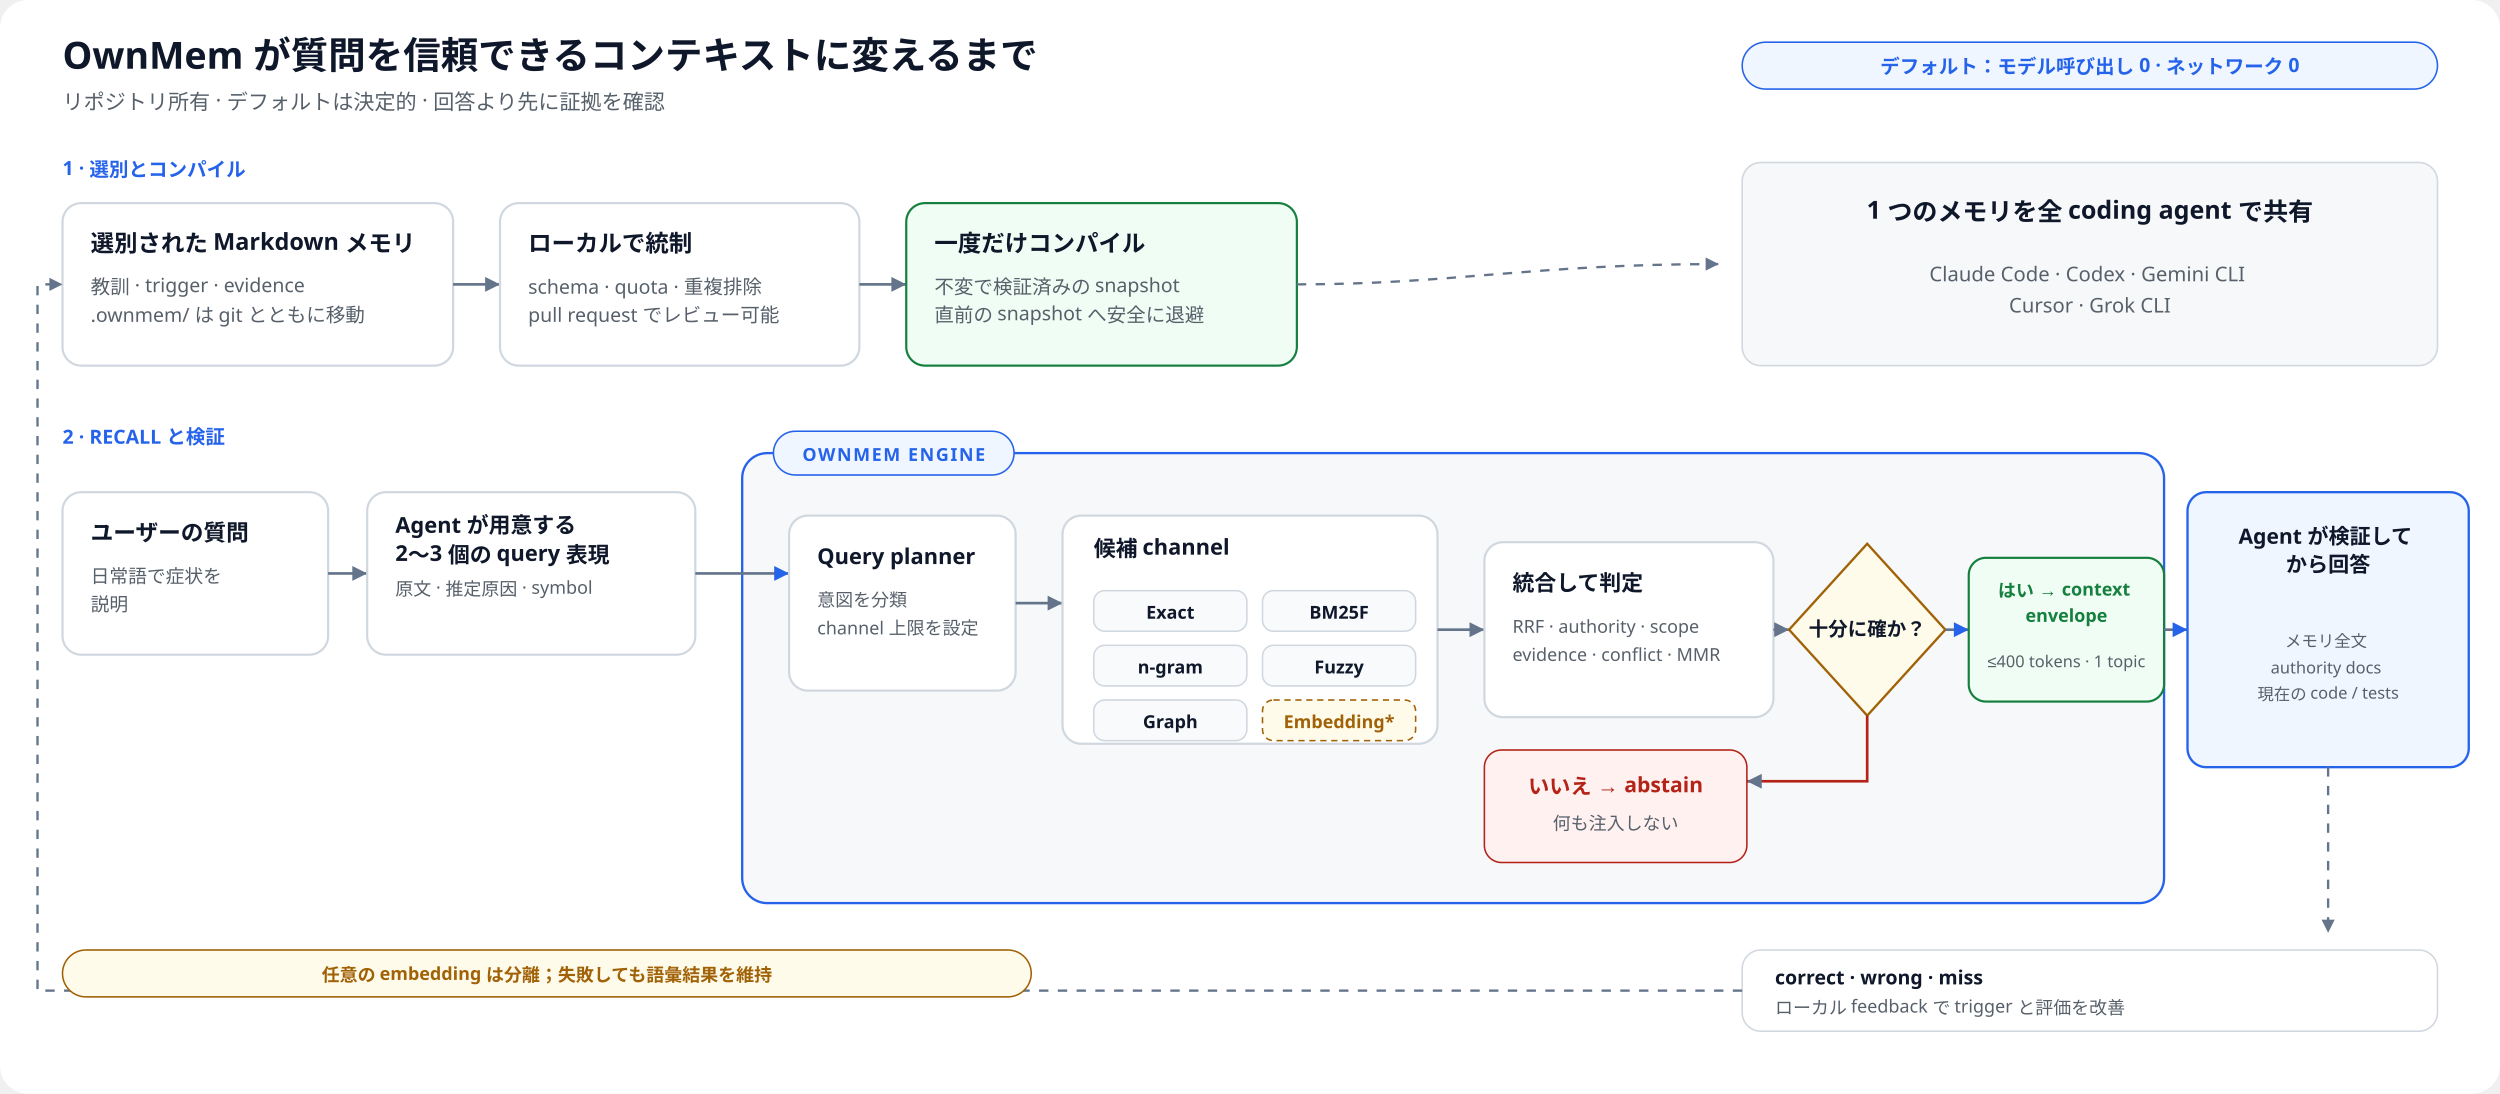
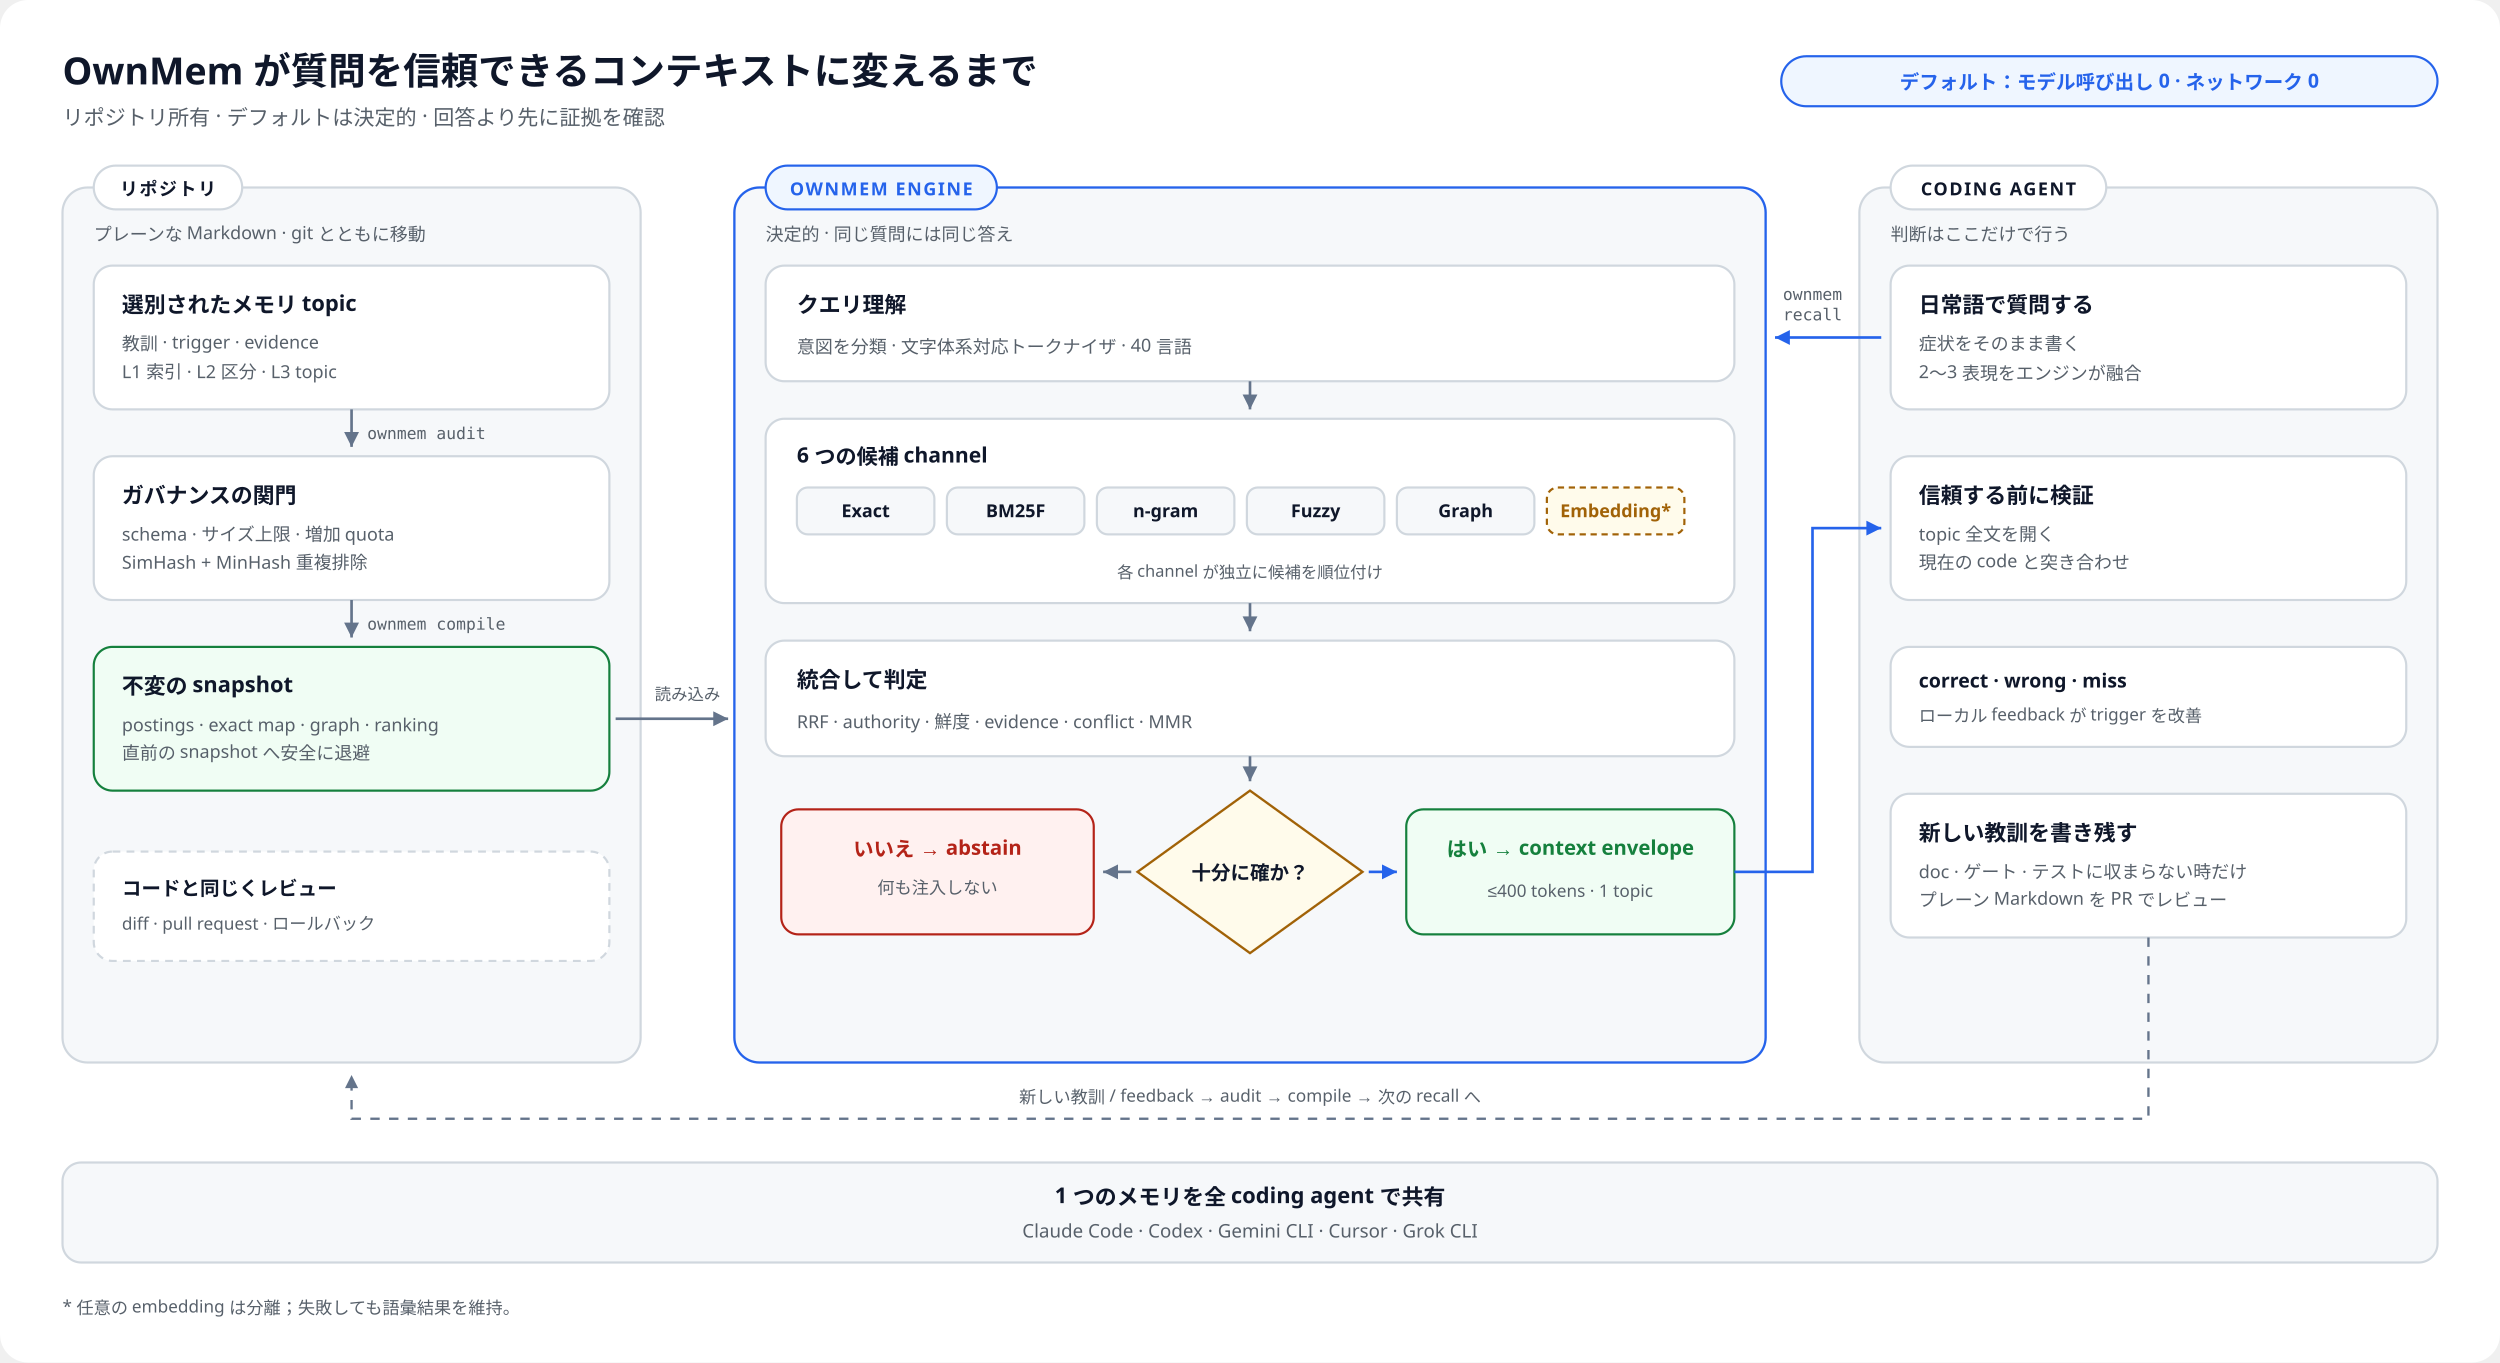
- <svg xmlns="http://www.w3.org/2000/svg" viewBox="0 0 1600 700" role="img" aria-labelledby="title description" font-family="-apple-system, BlinkMacSystemFont, 'Segoe UI', 'Noto Sans', 'Helvetica Neue', Arial, sans-serif">
+ <svg xmlns="http://www.w3.org/2000/svg" viewBox="0 0 1600 872" role="img" aria-labelledby="title description" font-family="-apple-system, BlinkMacSystemFont, 'Segoe UI', 'Noto Sans', 'Helvetica Neue', Arial, sans-serif">
  <defs>
    <marker id="arrow" viewBox="0 0 10 10" refX="8" refY="5" markerWidth="7" markerHeight="7" orient="auto-start-reverse">
      <path d="M 0 1 L 8 5 L 0 9 z" fill="#64748b" />
    </marker>
-     <marker id="accent-arrow" viewBox="0 0 10 10" refX="8" refY="5" markerWidth="7" markerHeight="7" orient="auto-start-reverse">
+     <marker id="accent" viewBox="0 0 10 10" refX="8" refY="5" markerWidth="7" markerHeight="7" orient="auto-start-reverse">
      <path d="M 0 1 L 8 5 L 0 9 z" fill="#2563eb" />
    </marker>
  </defs>
-   <rect width="1600" height="700" rx="18" fill="#ffffff" />
-   <text x="40" y="44" text-anchor="start" font-size="24" font-weight="700" fill="#0f172a">
-     <tspan x="40" dy="0">OwnMem が質問を信頼できるコンテキストに変えるまで</tspan>
-   </text>
-   <text x="40" y="70" text-anchor="start" font-size="13.5" font-weight="400" fill="#57606a">
-     <tspan x="40" dy="0">リポジトリ所有 · デフォルトは決定的 · 回答より先に証拠を確認</tspan>
-   </text>
-   <rect x="1115" y="27" width="445" height="30" rx="15" fill="#eff6ff" stroke="#2563eb" />
-   <text x="1337.5" y="47" text-anchor="middle" font-size="12.5" font-weight="600" fill="#2563eb">デフォルト：モデル呼び出し 0 · ネットワーク 0</text>
-   <text x="40" y="112" text-anchor="start" font-size="12.5" font-weight="700" fill="#2563eb">
-     <tspan x="40" dy="0">1 · 選別とコンパイル</tspan>
-   </text>
-   <g>
-     <rect x="40" y="130" width="250" height="104" rx="12" fill="#ffffff" stroke="#d0d7de" stroke-width="1.4" />
-     <text x="58" y="161" text-anchor="start" font-size="15" font-weight="650" fill="#0f172a">
-       <tspan x="58" dy="0">選別された Markdown メモリ</tspan>
-     </text>
-     <text x="58" y="188" text-anchor="start" font-size="12.5" font-weight="400" fill="#57606a">
-       <tspan x="58" dy="0">教訓 · trigger · evidence</tspan>
-       <tspan x="58" dy="18">.ownmem/ は git とともに移動</tspan>
-     </text>
-   </g>
-   <path d="M 290 182 L 320 182" fill="none" stroke="#64748b" stroke-width="1.7" marker-end="url(#arrow)" />
-   <g>
-     <rect x="320" y="130" width="230" height="104" rx="12" fill="#ffffff" stroke="#d0d7de" stroke-width="1.4" />
-     <text x="338" y="161" text-anchor="start" font-size="15" font-weight="650" fill="#0f172a">
-       <tspan x="338" dy="0">ローカルで統制</tspan>
-     </text>
-     <text x="338" y="188" text-anchor="start" font-size="12.5" font-weight="400" fill="#57606a">
-       <tspan x="338" dy="0">schema · quota · 重複排除</tspan>
-       <tspan x="338" dy="18">pull request でレビュー可能</tspan>
-     </text>
-   </g>
-   <path d="M 550 182 L 580 182" fill="none" stroke="#64748b" stroke-width="1.7" marker-end="url(#arrow)" />
-   <g>
-     <rect x="580" y="130" width="250" height="104" rx="12" fill="#f0fdf4" stroke="#15803d" stroke-width="1.4" />
-     <text x="598" y="161" text-anchor="start" font-size="15" font-weight="650" fill="#0f172a">
-       <tspan x="598" dy="0">一度だけコンパイル</tspan>
-     </text>
-     <text x="598" y="188" text-anchor="start" font-size="12.5" font-weight="400" fill="#57606a">
-       <tspan x="598" dy="0">不変で検証済みの snapshot</tspan>
-       <tspan x="598" dy="18">直前の snapshot へ安全に退避</tspan>
-     </text>
-   </g>
-   <rect x="1115" y="104" width="445" height="130" rx="12" fill="#f6f8fa" stroke="#d0d7de" />
-   <text x="1337.5" y="140" text-anchor="middle" font-size="16" font-weight="650" fill="#0f172a">
-     <tspan x="1337.5" dy="0">1 つのメモリを全 coding agent で共有</tspan>
-   </text>
-   <text x="1337.5" y="180" text-anchor="middle" font-size="13" font-weight="400" fill="#57606a">
-     <tspan x="1337.5" dy="0">Claude Code · Codex · Gemini CLI</tspan>
-     <tspan x="1337.5" dy="20">Cursor · Grok CLI</tspan>
-   </text>
-   <path d="M 830 182 C 930 182 980 169 1100 169" fill="none" stroke="#64748b" stroke-width="1.5" stroke-dasharray="6 6" marker-end="url(#arrow)" />
-   <text x="40" y="284" text-anchor="start" font-size="12.5" font-weight="700" fill="#2563eb">
-     <tspan x="40" dy="0">2 · RECALL と検証</tspan>
-   </text>
-   <g>
-     <rect x="40" y="315" width="170" height="104" rx="12" fill="#ffffff" stroke="#d0d7de" stroke-width="1.4" />
-     <text x="58" y="346" text-anchor="start" font-size="14.5" font-weight="650" fill="#0f172a">
-       <tspan x="58" dy="0">ユーザーの質問</tspan>
-     </text>
-     <text x="58" y="373" text-anchor="start" font-size="12" font-weight="400" fill="#57606a">
-       <tspan x="58" dy="0">日常語で症状を</tspan>
-       <tspan x="58" dy="18">説明</tspan>
-     </text>
-   </g>
-   <path d="M 210 367 L 235 367" fill="none" stroke="#64748b" stroke-width="1.7" marker-end="url(#arrow)" />
-   <g>
-     <rect x="235" y="315" width="210" height="104" rx="12" fill="#ffffff" stroke="#d0d7de" stroke-width="1.4" />
-     <text x="253" y="341" text-anchor="start" font-size="14" font-weight="650" fill="#0f172a">
-       <tspan x="253" dy="0">Agent が用意する</tspan>
-       <tspan x="253" dy="18">2〜3 個の query 表現</tspan>
-     </text>
-     <text x="253" y="381" text-anchor="start" font-size="11.5" font-weight="400" fill="#57606a">
-       <tspan x="253" dy="0">原文 · 推定原因 · symbol</tspan>
-     </text>
-   </g>
-   <rect x="475" y="290" width="910" height="288" rx="16" fill="#f6f8fa" stroke="#2563eb" stroke-width="1.5" />
-   <rect x="495" y="276" width="154" height="28" rx="14" fill="#eff6ff" stroke="#2563eb" />
-   <text x="572" y="295" text-anchor="middle" font-size="11.5" font-weight="700" letter-spacing="1" fill="#2563eb">OWNMEM ENGINE</text>
-   <path d="M 445 367 L 505 367" fill="none" stroke="#64748b" stroke-width="1.7" marker-end="url(#accent-arrow)" />
-   <g>
-     <rect x="505" y="330" width="145" height="112" rx="12" fill="#ffffff" stroke="#d0d7de" stroke-width="1.4" />
-     <text x="523" y="361" text-anchor="start" font-size="14" font-weight="650" fill="#0f172a">
-       <tspan x="523" dy="0">Query planner</tspan>
-     </text>
-     <text x="523" y="388" text-anchor="start" font-size="11.5" font-weight="400" fill="#57606a">
-       <tspan x="523" dy="0">意図を分類</tspan>
-       <tspan x="523" dy="18">channel 上限を設定</tspan>
-     </text>
-   </g>
-   <path d="M 650 386 L 680 386" fill="none" stroke="#64748b" stroke-width="1.7" marker-end="url(#arrow)" />
-   <g>
-     <rect x="680" y="330" width="240" height="146" rx="12" fill="#ffffff" stroke="#d0d7de" stroke-width="1.4" />
-     <text x="700" y="356" text-anchor="start" font-size="14" font-weight="650" fill="#0f172a">
-       <tspan x="700" dy="0">候補 channel</tspan>
-     </text>
-     <rect x="700" y="378" width="98" height="26" rx="7" fill="#f8fafc" stroke="#d0d7de" />
-     <text x="749" y="396" text-anchor="middle" font-size="11.5" font-weight="600" fill="#0f172a">Exact</text>
-     <rect x="808" y="378" width="98" height="26" rx="7" fill="#f8fafc" stroke="#d0d7de" />
-     <text x="857" y="396" text-anchor="middle" font-size="11.5" font-weight="600" fill="#0f172a">BM25F</text>
-     <rect x="700" y="413" width="98" height="26" rx="7" fill="#f8fafc" stroke="#d0d7de" />
-     <text x="749" y="431" text-anchor="middle" font-size="11.5" font-weight="600" fill="#0f172a">n-gram</text>
-     <rect x="808" y="413" width="98" height="26" rx="7" fill="#f8fafc" stroke="#d0d7de" />
-     <text x="857" y="431" text-anchor="middle" font-size="11.5" font-weight="600" fill="#0f172a">Fuzzy</text>
-     <rect x="700" y="448" width="98" height="26" rx="7" fill="#f8fafc" stroke="#d0d7de" />
-     <text x="749" y="466" text-anchor="middle" font-size="11.5" font-weight="600" fill="#0f172a">Graph</text>
-     <rect x="808" y="448" width="98" height="26" rx="7" fill="#fffbeb" stroke="#a16207" stroke-dasharray="4 3" />
-     <text x="857" y="466" text-anchor="middle" font-size="11.5" font-weight="600" fill="#a16207">Embedding*</text>
-   </g>
-   <path d="M 920 403 L 950 403" fill="none" stroke="#64748b" stroke-width="1.7" marker-end="url(#arrow)" />
-   <g>
-     <rect x="950" y="347" width="185" height="112" rx="12" fill="#ffffff" stroke="#d0d7de" stroke-width="1.4" />
-     <text x="968" y="378" text-anchor="start" font-size="14" font-weight="650" fill="#0f172a">
-       <tspan x="968" dy="0">統合して判定</tspan>
-     </text>
-     <text x="968" y="405" text-anchor="start" font-size="11.5" font-weight="400" fill="#57606a">
-       <tspan x="968" dy="0">RRF · authority · scope</tspan>
-       <tspan x="968" dy="18">evidence · conflict · MMR</tspan>
-     </text>
-   </g>
-   <path d="M 1135 403 L 1145 403" fill="none" stroke="#64748b" stroke-width="1.7" marker-end="url(#arrow)" />
-   <polygon points="1195,348 1245,403 1195,458 1145,403" fill="#fffbeb" stroke="#a16207" stroke-width="1.5" />
-   <text x="1195" y="407" text-anchor="middle" font-size="12.5" font-weight="650" fill="#0f172a">
-     <tspan x="1195" dy="0">十分に確か？</tspan>
-   </text>
-   <path d="M 1195 458 L 1195 500 L 1118 500" fill="none" stroke="#b42318" stroke-width="1.7" marker-end="url(#arrow)" />
-   <rect x="950" y="480" width="168" height="72" rx="11" fill="#fff1f0" stroke="#b42318" />
-   <text x="1034" y="508" text-anchor="middle" font-size="13.5" font-weight="650" fill="#b42318">
-     <tspan x="1034" dy="0">いいえ → abstain</tspan>
-   </text>
-   <text x="1034" y="531" text-anchor="middle" font-size="11.5" font-weight="400" fill="#57606a">
-     <tspan x="1034" dy="0">何も注入しない</tspan>
-   </text>
-   <path d="M 1245 403 L 1260 403" fill="none" stroke="#64748b" stroke-width="1.7" marker-end="url(#accent-arrow)" />
-   <rect x="1260" y="357" width="125" height="92" rx="11" fill="#f0fdf4" stroke="#15803d" stroke-width="1.4" />
-   <text x="1322.5" y="382" text-anchor="middle" font-size="11.5" font-weight="650" fill="#15803d">
-     <tspan x="1322.5" dy="0">はい → context</tspan>
-     <tspan x="1322.5" dy="16">envelope</tspan>
-   </text>
-   <text x="1322.5" y="427" text-anchor="middle" font-size="10.5" font-weight="400" fill="#57606a">
-     <tspan x="1322.5" dy="0">≤400 tokens · 1 topic</tspan>
-   </text>
-   <path d="M 1385 403 L 1400 403" fill="none" stroke="#64748b" stroke-width="1.7" marker-end="url(#accent-arrow)" />
-   <rect x="1400" y="315" width="180" height="176" rx="12" fill="#eff6ff" stroke="#2563eb" stroke-width="1.5" />
-   <text x="1490" y="348" text-anchor="middle" font-size="13.5" font-weight="650" fill="#0f172a">
-     <tspan x="1490" dy="0">Agent が検証して</tspan>
-     <tspan x="1490" dy="18">から回答</tspan>
-   </text>
-   <text x="1490" y="414" text-anchor="middle" font-size="10.5" font-weight="400" fill="#57606a">
-     <tspan x="1490" dy="0">メモリ全文</tspan>
-     <tspan x="1490" dy="17">authority docs</tspan>
-     <tspan x="1490" dy="17">現在の code / tests</tspan>
-   </text>
-   <rect x="1115" y="608" width="445" height="52" rx="12" fill="#ffffff" stroke="#d0d7de" />
-   <text x="1136" y="630" text-anchor="start" font-size="12.5" font-weight="650" fill="#0f172a">
-     <tspan x="1136" dy="0">correct · wrong · miss</tspan>
-   </text>
-   <text x="1136" y="649" text-anchor="start" font-size="11.5" font-weight="400" fill="#57606a">
-     <tspan x="1136" dy="0">ローカル feedback で trigger と評価を改善</tspan>
-   </text>
-   <path d="M 1490 491 L 1490 597" fill="none" stroke="#64748b" stroke-width="1.5" stroke-dasharray="6 6" marker-end="url(#arrow)" />
-   <path d="M 1115 634 L 24 634 L 24 182 L 40 182" fill="none" stroke="#64748b" stroke-width="1.5" stroke-dasharray="6 6" marker-end="url(#arrow)" />
-   <rect x="40" y="608" width="620" height="30" rx="15" fill="#fffbeb" stroke="#a16207" />
-   <text x="350" y="628" text-anchor="middle" font-size="11.5" font-weight="600" fill="#a16207">任意の embedding は分離；失敗しても語彙結果を維持</text>
+   <rect x="0" y="0" width="1600" height="872" rx="18" fill="#ffffff" />
+   <text x="40" y="54" text-anchor="start" font-size="24" font-weight="700" fill="#0f172a">OwnMem が質問を信頼できるコンテキストに変えるまで</text>
+   <text x="40" y="80" text-anchor="start" font-size="13.5" font-weight="400" fill="#57606a">リポジトリ所有 · デフォルトは決定的 · 回答より先に証拠を確認</text>
+   <rect x="1140" y="36" width="420" height="32" rx="16" fill="#eff6ff" stroke="#2563eb" stroke-width="1.4" />
+   <text x="1350" y="57" text-anchor="middle" font-size="12.5" font-weight="600" fill="#2563eb">デフォルト：モデル呼び出し 0 · ネットワーク 0</text>
+   <rect x="40" y="120" width="370" height="560" rx="16" fill="#f6f8fa" stroke="#d0d7de" stroke-width="1.4" />
+   <rect x="470" y="120" width="660" height="560" rx="16" fill="#f6f8fa" stroke="#2563eb" stroke-width="1.5" />
+   <rect x="1190" y="120" width="370" height="560" rx="16" fill="#f6f8fa" stroke="#d0d7de" stroke-width="1.4" />
+   <rect x="60" y="106" width="95" height="28" rx="14" fill="#ffffff" stroke="#d0d7de" stroke-width="1.4" />
+   <text x="107.5" y="125" text-anchor="middle" font-size="11.5" font-weight="700" letter-spacing="1" fill="#0f172a">リポジトリ</text>
+   <rect x="490" y="106" width="148" height="28" rx="14" fill="#eff6ff" stroke="#2563eb" stroke-width="1.4" />
+   <text x="564" y="125" text-anchor="middle" font-size="11.5" font-weight="700" letter-spacing="1" fill="#2563eb">OWNMEM ENGINE</text>
+   <rect x="1210" y="106" width="138" height="28" rx="14" fill="#ffffff" stroke="#d0d7de" stroke-width="1.4" />
+   <text x="1279" y="125" text-anchor="middle" font-size="11.5" font-weight="700" letter-spacing="1" fill="#0f172a">CODING AGENT</text>
+   <text x="60" y="154" text-anchor="start" font-size="11.5" font-weight="400" fill="#57606a">プレーンな Markdown · git とともに移動</text>
+   <text x="490" y="154" text-anchor="start" font-size="11.5" font-weight="400" fill="#57606a">決定的 · 同じ質問には同じ答え</text>
+   <text x="1210" y="154" text-anchor="start" font-size="11.5" font-weight="400" fill="#57606a">判断はここだけで行う</text>
+   <rect x="60" y="170" width="330" height="92" rx="12" fill="#ffffff" stroke="#d0d7de" stroke-width="1.4" />
+   <text x="78" y="200" text-anchor="start" font-size="14" font-weight="650" fill="#0f172a">選別されたメモリ topic</text>
+   <text x="78" y="224" text-anchor="start" font-size="11.5" font-weight="400" fill="#57606a">教訓 · trigger · evidence</text>
+   <text x="78" y="242" text-anchor="start" font-size="11.5" font-weight="400" fill="#57606a">L1 索引 · L2 区分 · L3 topic</text>
+   <path d="M 225 262 L 225 286" fill="none" stroke="#64748b" stroke-width="1.7" marker-end="url(#arrow)" />
+   <text x="235" y="281" text-anchor="start" font-size="10.5" font-weight="400" font-family="ui-monospace, SFMono-Regular, 'SF Mono', Menlo, Consolas, monospace" fill="#57606a">ownmem audit</text>
+   <rect x="60" y="292" width="330" height="92" rx="12" fill="#ffffff" stroke="#d0d7de" stroke-width="1.4" />
+   <text x="78" y="322" text-anchor="start" font-size="14" font-weight="650" fill="#0f172a">ガバナンスの関門</text>
+   <text x="78" y="346" text-anchor="start" font-size="11.5" font-weight="400" fill="#57606a">schema · サイズ上限 · 増加 quota</text>
+   <text x="78" y="364" text-anchor="start" font-size="11.5" font-weight="400" fill="#57606a">SimHash + MinHash 重複排除</text>
+   <path d="M 225 384 L 225 408" fill="none" stroke="#64748b" stroke-width="1.7" marker-end="url(#arrow)" />
+   <text x="235" y="403" text-anchor="start" font-size="10.5" font-weight="400" font-family="ui-monospace, SFMono-Regular, 'SF Mono', Menlo, Consolas, monospace" fill="#57606a">ownmem compile</text>
+   <rect x="60" y="414" width="330" height="92" rx="12" fill="#f0fdf4" stroke="#15803d" stroke-width="1.4" />
+   <text x="78" y="444" text-anchor="start" font-size="14" font-weight="650" fill="#0f172a">不変の snapshot</text>
+   <text x="78" y="468" text-anchor="start" font-size="11.5" font-weight="400" fill="#57606a">postings · exact map · graph · ranking</text>
+   <text x="78" y="486" text-anchor="start" font-size="11.5" font-weight="400" fill="#57606a">直前の snapshot へ安全に退避</text>
+   <rect x="60" y="545" width="330" height="70" rx="12" fill="#ffffff" stroke="#d0d7de" stroke-width="1.4" stroke-dasharray="5 4" />
+   <text x="78" y="573" text-anchor="start" font-size="12.5" font-weight="600" fill="#0f172a">コードと同じくレビュー</text>
+   <text x="78" y="595" text-anchor="start" font-size="11" font-weight="400" fill="#57606a">diff · pull request · ロールバック</text>
+   <text x="440" y="448" text-anchor="middle" font-size="10.5" font-weight="400" font-family="ui-monospace, SFMono-Regular, 'SF Mono', Menlo, Consolas, monospace" fill="#57606a">読み込み</text>
+   <path d="M 394 460 L 466 460" fill="none" stroke="#64748b" stroke-width="1.7" marker-end="url(#arrow)" />
+   <rect x="490" y="170" width="620" height="74" rx="12" fill="#ffffff" stroke="#d0d7de" stroke-width="1.4" />
+   <text x="510" y="200" text-anchor="start" font-size="14" font-weight="650" fill="#0f172a">クエリ理解</text>
+   <text x="510" y="226" text-anchor="start" font-size="11.5" font-weight="400" fill="#57606a">意図を分類 · 文字体系対応トークナイザ · 40 言語</text>
+   <path d="M 800 244 L 800 262" fill="none" stroke="#64748b" stroke-width="1.7" marker-end="url(#arrow)" />
+   <rect x="490" y="268" width="620" height="118" rx="12" fill="#ffffff" stroke="#d0d7de" stroke-width="1.4" />
+   <text x="510" y="296" text-anchor="start" font-size="13.5" font-weight="650" fill="#0f172a">6 つの候補 channel</text>
+   <rect x="510" y="312" width="88" height="30" rx="7" fill="#f6f8fa" stroke="#d0d7de" stroke-width="1.4" />
+   <text x="554" y="331" text-anchor="middle" font-size="11.5" font-weight="600" fill="#0f172a">Exact</text>
+   <rect x="606" y="312" width="88" height="30" rx="7" fill="#f6f8fa" stroke="#d0d7de" stroke-width="1.4" />
+   <text x="650" y="331" text-anchor="middle" font-size="11.5" font-weight="600" fill="#0f172a">BM25F</text>
+   <rect x="702" y="312" width="88" height="30" rx="7" fill="#f6f8fa" stroke="#d0d7de" stroke-width="1.4" />
+   <text x="746" y="331" text-anchor="middle" font-size="11.5" font-weight="600" fill="#0f172a">n-gram</text>
+   <rect x="798" y="312" width="88" height="30" rx="7" fill="#f6f8fa" stroke="#d0d7de" stroke-width="1.4" />
+   <text x="842" y="331" text-anchor="middle" font-size="11.5" font-weight="600" fill="#0f172a">Fuzzy</text>
+   <rect x="894" y="312" width="88" height="30" rx="7" fill="#f6f8fa" stroke="#d0d7de" stroke-width="1.4" />
+   <text x="938" y="331" text-anchor="middle" font-size="11.5" font-weight="600" fill="#0f172a">Graph</text>
+   <rect x="990" y="312" width="88" height="30" rx="7" fill="#fffbeb" stroke="#a16207" stroke-width="1.4" stroke-dasharray="4 3" />
+   <text x="1034" y="331" text-anchor="middle" font-size="11.5" font-weight="600" fill="#a16207">Embedding*</text>
+   <text x="800" y="370" text-anchor="middle" font-size="10.5" font-weight="400" fill="#57606a">各 channel が独立に候補を順位付け</text>
+   <path d="M 800 386 L 800 404" fill="none" stroke="#64748b" stroke-width="1.7" marker-end="url(#arrow)" />
+   <rect x="490" y="410" width="620" height="74" rx="12" fill="#ffffff" stroke="#d0d7de" stroke-width="1.4" />
+   <text x="510" y="440" text-anchor="start" font-size="14" font-weight="650" fill="#0f172a">統合して判定</text>
+   <text x="510" y="466" text-anchor="start" font-size="11.5" font-weight="400" fill="#57606a">RRF · authority · 鮮度 · evidence · conflict · MMR</text>
+   <path d="M 800 484 L 800 500" fill="none" stroke="#64748b" stroke-width="1.7" marker-end="url(#arrow)" />
+   <polygon points="800,506 872,558 800,610 728,558" fill="#fffbeb" stroke="#a16207" stroke-width="1.5" />
+   <text x="800" y="563" text-anchor="middle" font-size="12.5" font-weight="650" fill="#0f172a">十分に確か？</text>
+   <rect x="500" y="518" width="200" height="80" rx="11" fill="#fff1f0" stroke="#b42318" stroke-width="1.4" />
+   <text x="600" y="548" text-anchor="middle" font-size="13" font-weight="650" fill="#b42318">いいえ → abstain</text>
+   <text x="600" y="572" text-anchor="middle" font-size="11" font-weight="400" fill="#57606a">何も注入しない</text>
+   <path d="M 724 558 L 706 558" fill="none" stroke="#64748b" stroke-width="1.7" marker-end="url(#arrow)" />
+   <rect x="900" y="518" width="210" height="80" rx="11" fill="#f0fdf4" stroke="#15803d" stroke-width="1.4" />
+   <text x="1005" y="548" text-anchor="middle" font-size="13" font-weight="650" fill="#15803d">はい → context envelope</text>
+   <text x="1005" y="574" text-anchor="middle" font-size="11" font-weight="400" fill="#57606a">≤400 tokens · 1 topic</text>
+   <path d="M 876 558 L 894 558" fill="none" stroke="#2563eb" stroke-width="1.7" marker-end="url(#accent)" />
+   <path d="M 1110 558 L 1160 558 L 1160 338 L 1204 338" fill="none" stroke="#2563eb" stroke-width="1.7" marker-end="url(#accent)" />
+   <rect x="1210" y="170" width="330" height="92" rx="12" fill="#ffffff" stroke="#d0d7de" stroke-width="1.4" />
+   <text x="1228" y="200" text-anchor="start" font-size="14" font-weight="650" fill="#0f172a">日常語で質問する</text>
+   <text x="1228" y="224" text-anchor="start" font-size="11.5" font-weight="400" fill="#57606a">症状をそのまま書く</text>
+   <text x="1228" y="242" text-anchor="start" font-size="11.5" font-weight="400" fill="#57606a">2〜3 表現をエンジンが融合</text>
+   <rect x="1210" y="292" width="330" height="92" rx="12" fill="#ffffff" stroke="#d0d7de" stroke-width="1.4" />
+   <text x="1228" y="322" text-anchor="start" font-size="14" font-weight="650" fill="#0f172a">信頼する前に検証</text>
+   <text x="1228" y="346" text-anchor="start" font-size="11.5" font-weight="400" fill="#57606a">topic 全文を開く</text>
+   <text x="1228" y="364" text-anchor="start" font-size="11.5" font-weight="400" fill="#57606a">現在の code と突き合わせ</text>
+   <rect x="1210" y="414" width="330" height="64" rx="12" fill="#ffffff" stroke="#d0d7de" stroke-width="1.4" />
+   <text x="1228" y="440" text-anchor="start" font-size="12.5" font-weight="650" fill="#0f172a">correct · wrong · miss</text>
+   <text x="1228" y="462" text-anchor="start" font-size="11" font-weight="400" fill="#57606a">ローカル feedback が trigger を改善</text>
+   <rect x="1210" y="508" width="330" height="92" rx="12" fill="#ffffff" stroke="#d0d7de" stroke-width="1.4" />
+   <text x="1228" y="538" text-anchor="start" font-size="14" font-weight="650" fill="#0f172a">新しい教訓を書き残す</text>
+   <text x="1228" y="562" text-anchor="start" font-size="11.5" font-weight="400" fill="#57606a">doc · ゲート · テストに収まらない時だけ</text>
+   <text x="1228" y="580" text-anchor="start" font-size="11.5" font-weight="400" fill="#57606a">プレーン Markdown を PR でレビュー</text>
+   <text x="1160" y="192" text-anchor="middle" font-size="10.5" font-weight="400" font-family="ui-monospace, SFMono-Regular, 'SF Mono', Menlo, Consolas, monospace" fill="#57606a">ownmem</text>
+   <text x="1160" y="205" text-anchor="middle" font-size="10.5" font-weight="400" font-family="ui-monospace, SFMono-Regular, 'SF Mono', Menlo, Consolas, monospace" fill="#57606a">recall</text>
+   <path d="M 1204 216 L 1136 216 " fill="none" stroke="#2563eb" stroke-width="1.7" marker-end="url(#accent)" />
+   <path d="M 1375 600 L 1375 716 L 225 716 L 225 688" fill="none" stroke="#64748b" stroke-width="1.5" stroke-dasharray="6 6" marker-end="url(#arrow)" />
+   <text x="800" y="706" text-anchor="middle" font-size="11" font-weight="400" fill="#57606a">新しい教訓 / feedback → audit → compile → 次の recall へ</text>
+   <rect x="40" y="744" width="1520" height="64" rx="12" fill="#f6f8fa" stroke="#d0d7de" stroke-width="1.4" />
+   <text x="800" y="770" text-anchor="middle" font-size="14" font-weight="650" fill="#0f172a">1 つのメモリを全 coding agent で共有</text>
+   <text x="800" y="792" text-anchor="middle" font-size="12" font-weight="400" fill="#57606a">Claude Code · Codex · Gemini CLI · Cursor · Grok CLI</text>
+   <text x="40" y="840" text-anchor="start" font-size="11" font-weight="400" fill="#57606a">* 任意の embedding は分離；失敗しても語彙結果を維持。</text>
</svg>
